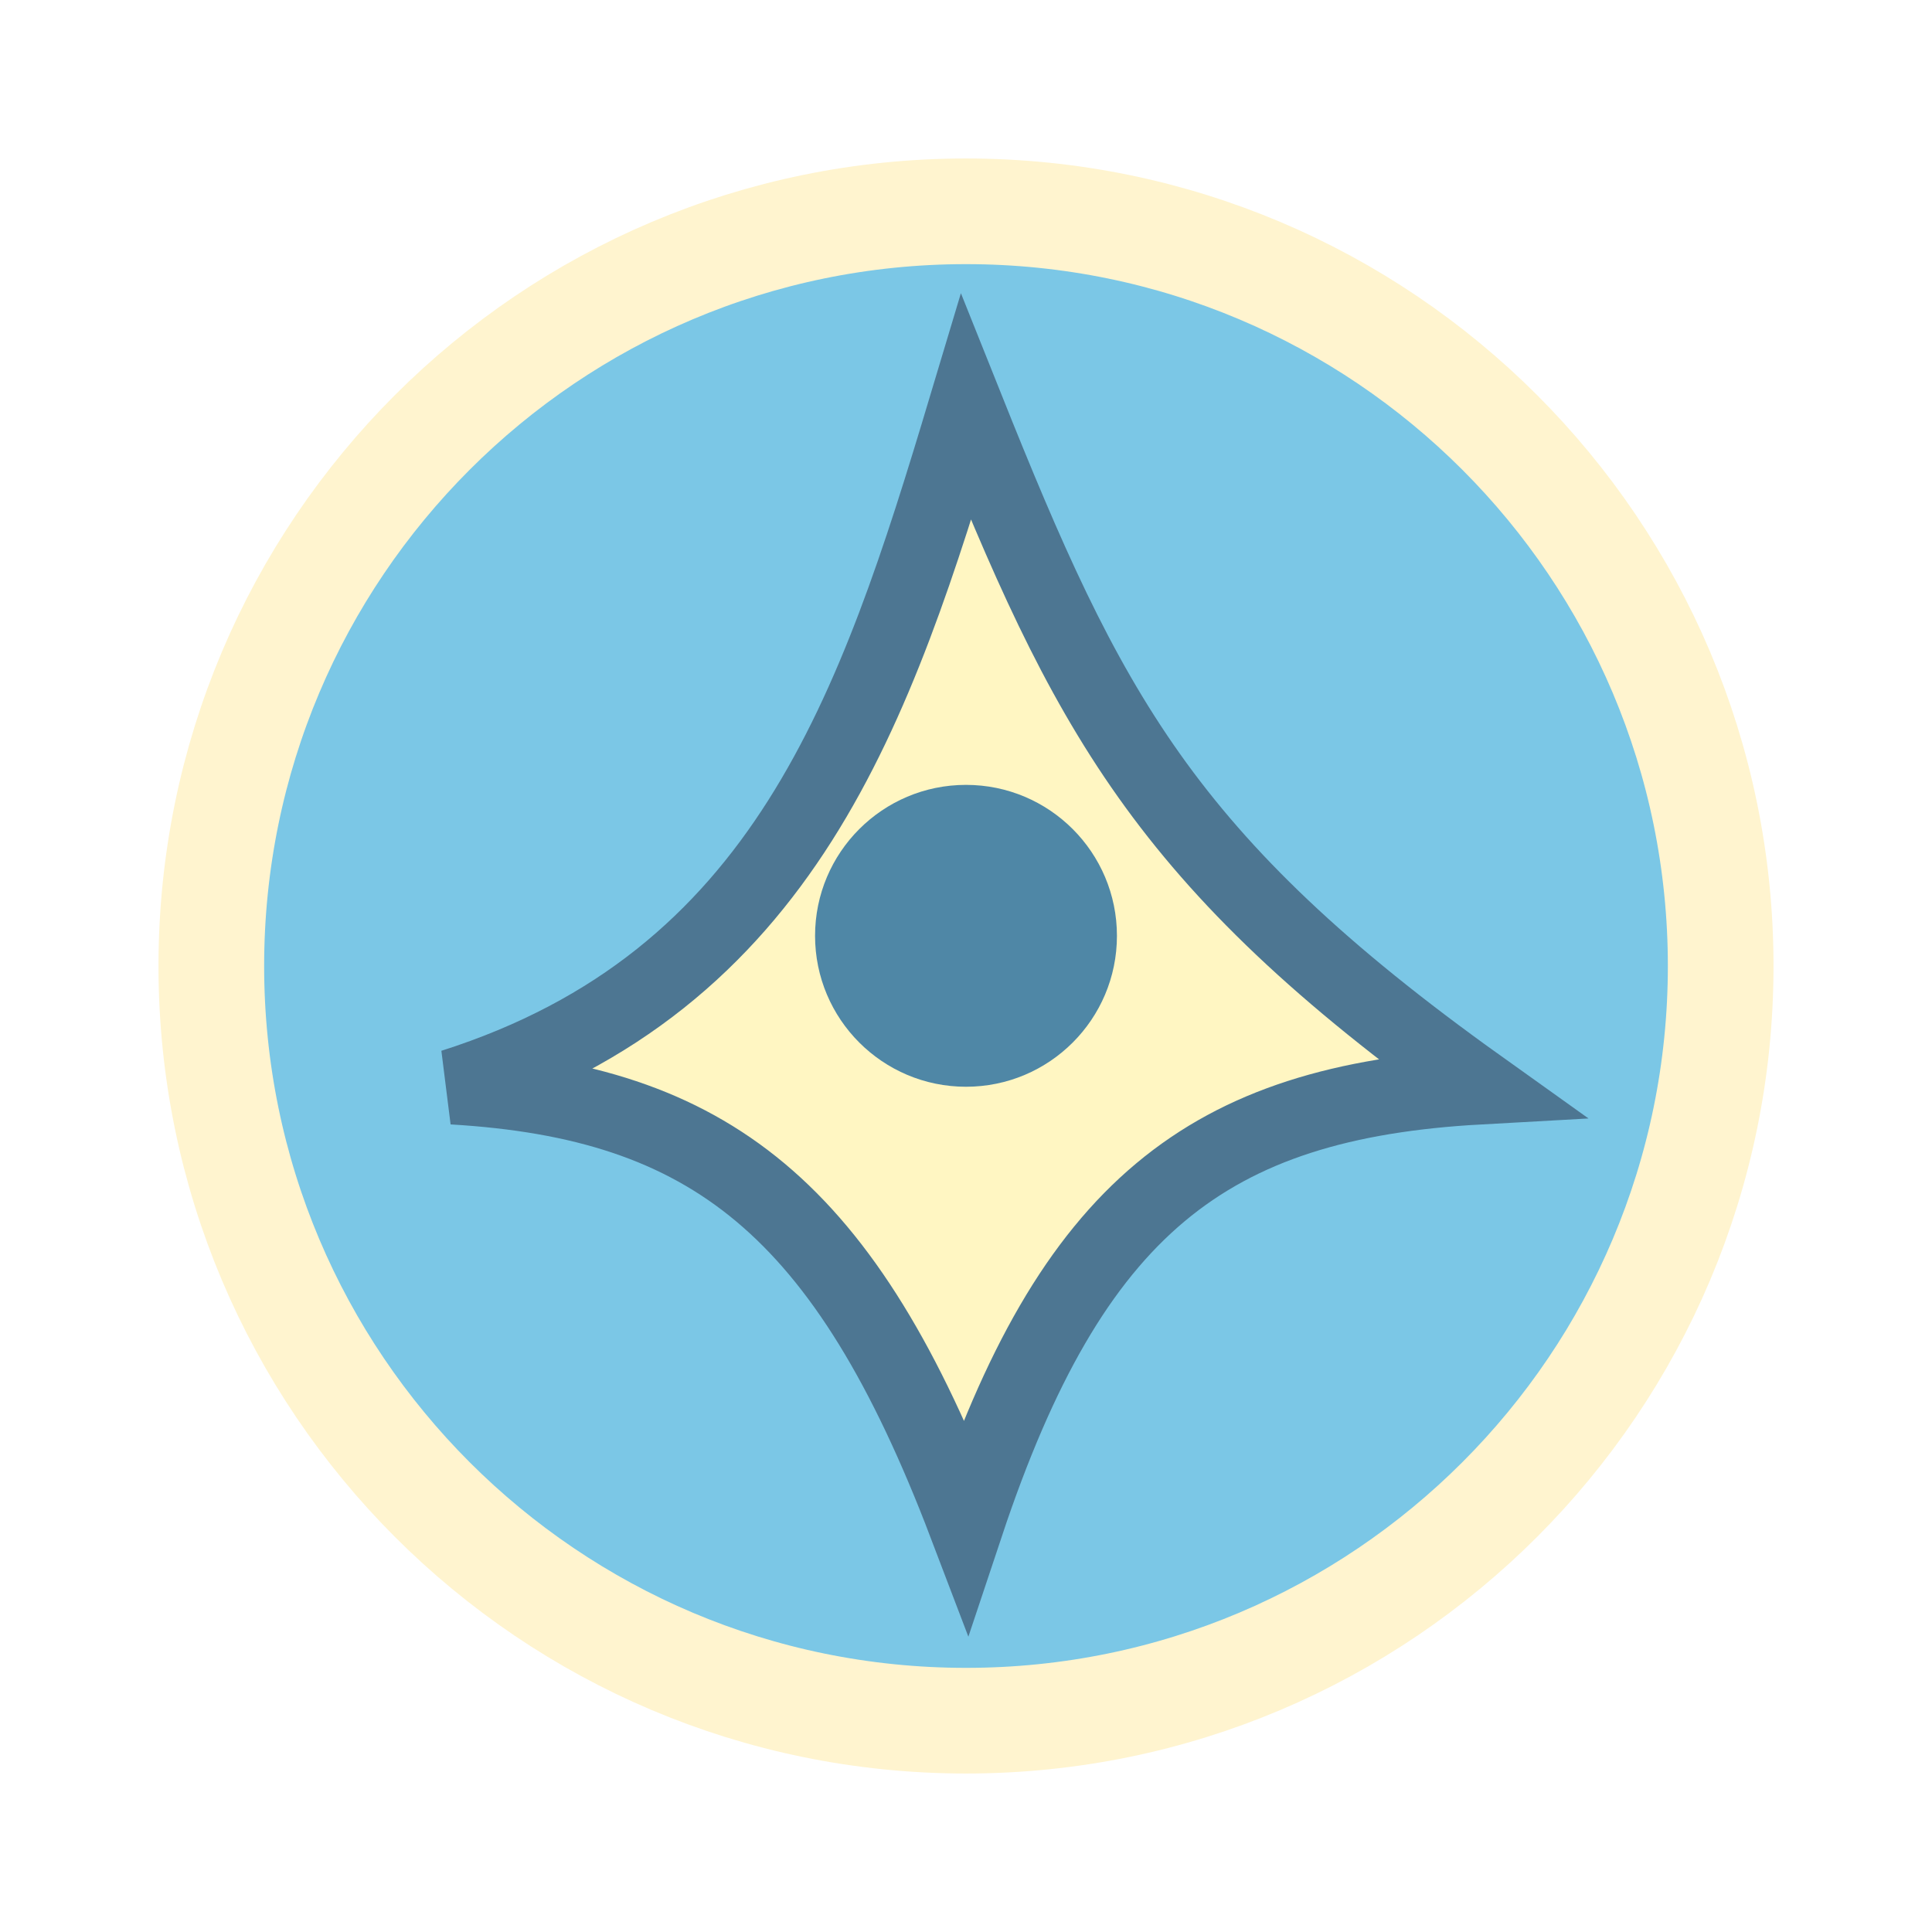
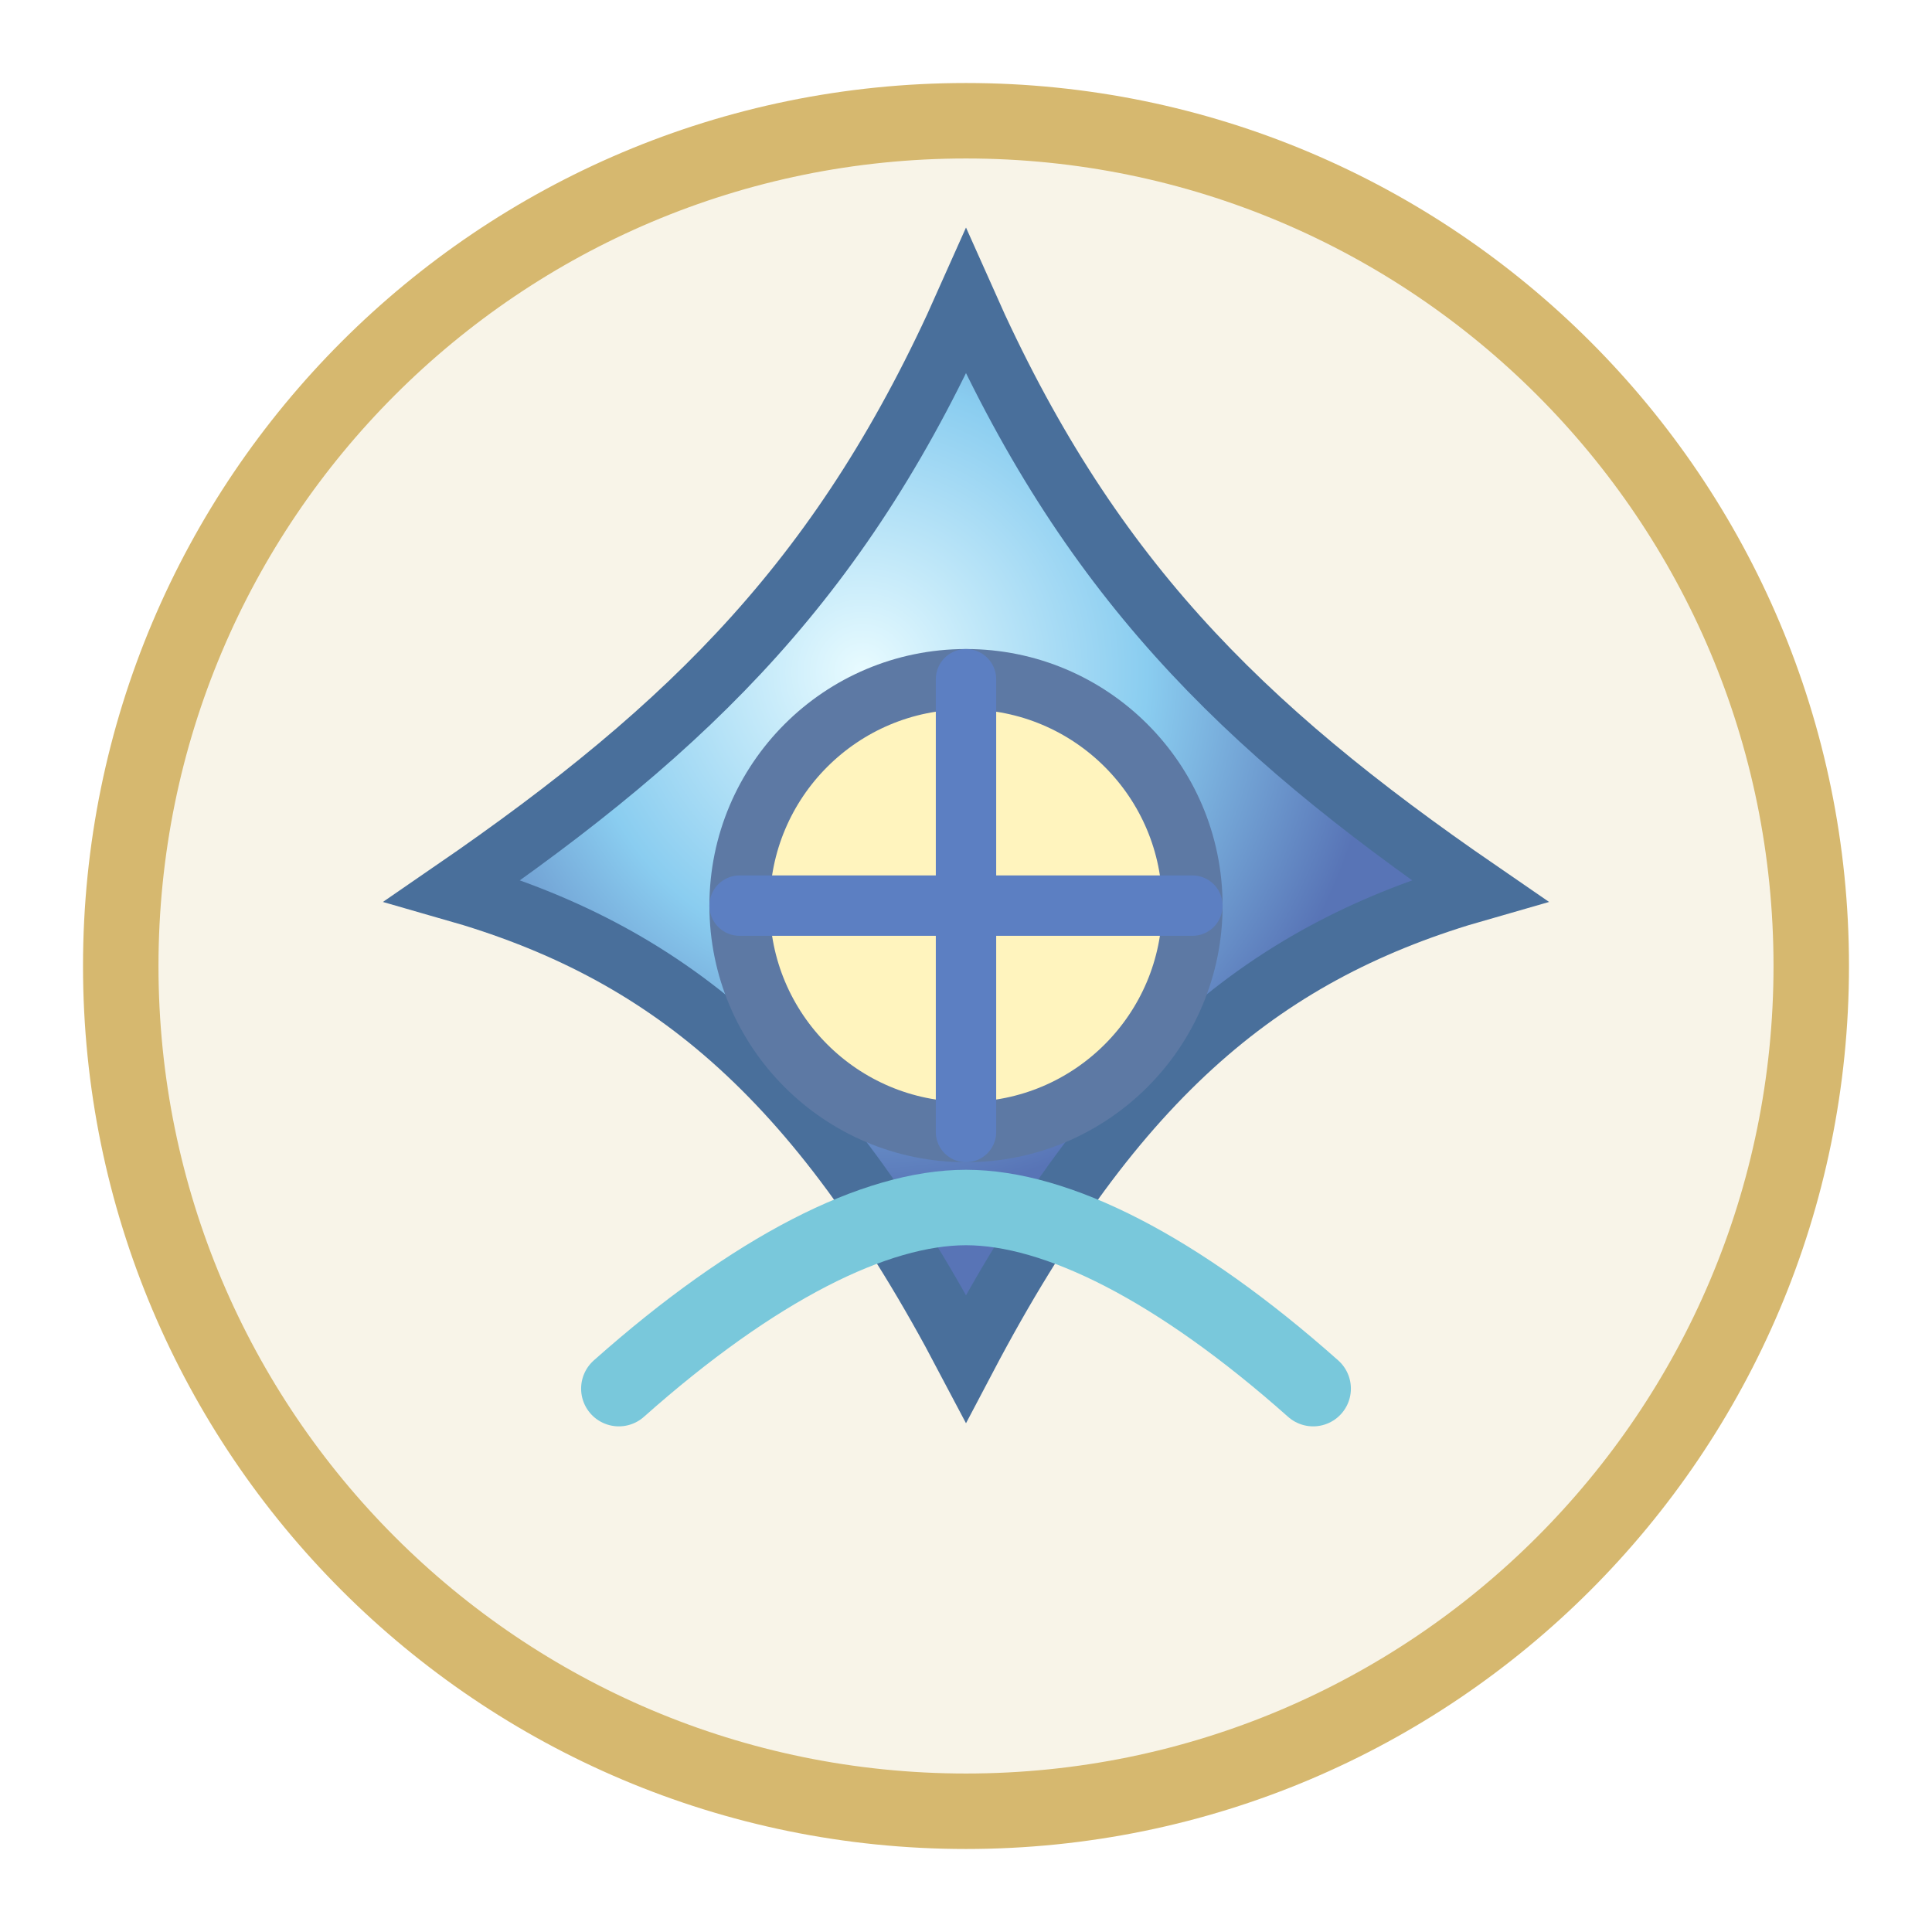
<svg xmlns="http://www.w3.org/2000/svg" viewBox="0 0 128 128">
-   <circle cx="64" cy="64" r="50" fill="#7bc7e6" stroke="#fff4cf" stroke-width="7" />
-   <path d="M30 72c22-7 28-25 34-45 8 20 13 30 34 45-18 1-27 8-34 29-8-21-17-28-34-29z" fill="#fff6c2" stroke="#4d7692" stroke-width="5" />
-   <circle cx="64" cy="62" r="10" fill="#4f87a6" />
+   <defs>
+     <radialGradient id="s" cx="40%" cy="35%">
+       <stop stop-color="#e8fbff" />
+       <stop offset=".55" stop-color="#8acdf0" />
+       <stop offset="1" stop-color="#5874b6" />
+     </radialGradient>
+   </defs>
+   <circle cx="64" cy="64" r="56" fill="#f8f4e8" stroke="#d6b86f" stroke-width="5" />
+   <path d="M64 20c8 18 18 28 34 39-14 4-24 12-34 31-10-19-20-27-34-31 16-11 26-21 34-39z" fill="url(#s)" stroke="#496f9b" stroke-width="4" />
+   <circle cx="64" cy="60" r="15" fill="#fff4be" stroke="#5d79a4" stroke-width="4" />
+   <path d="M64 45v30M49 60h30" stroke="#5c7fc2" stroke-width="4" stroke-linecap="round" />
+   <path d="M41 92c9-8 17-12 23-12s14 4 23 12" fill="none" stroke="#79c8db" stroke-width="5" stroke-linecap="round" />
</svg>
